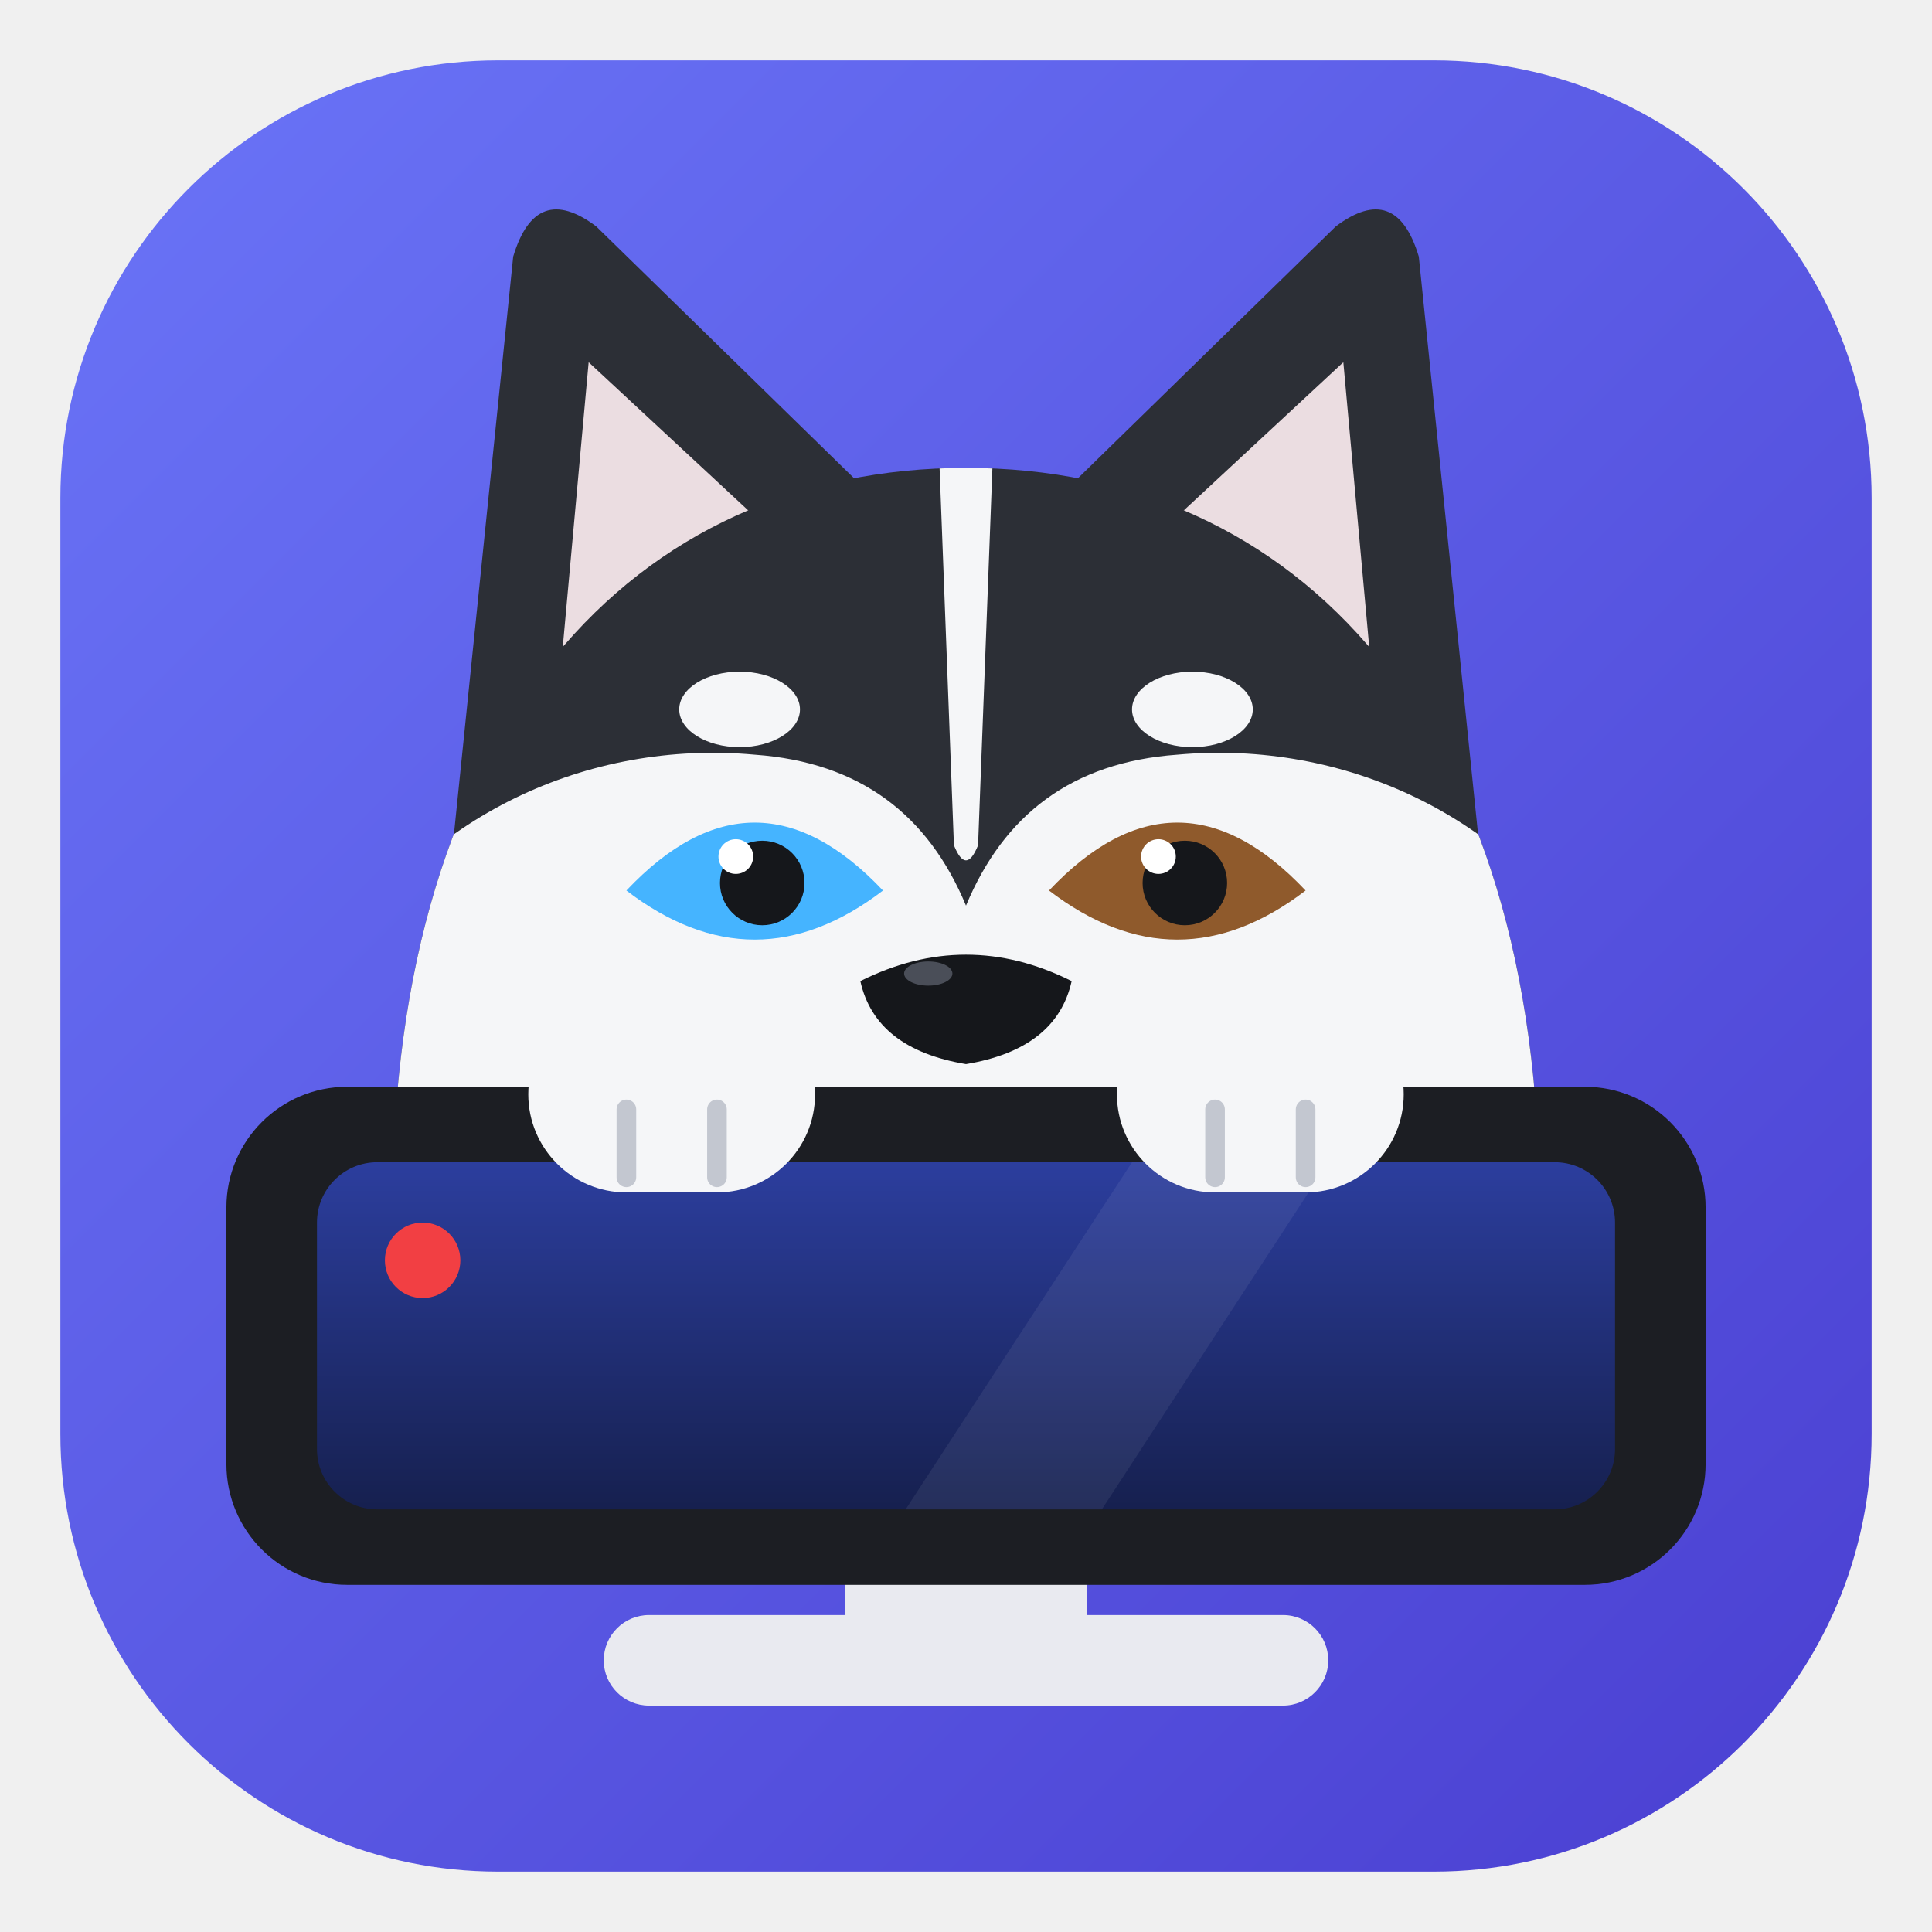
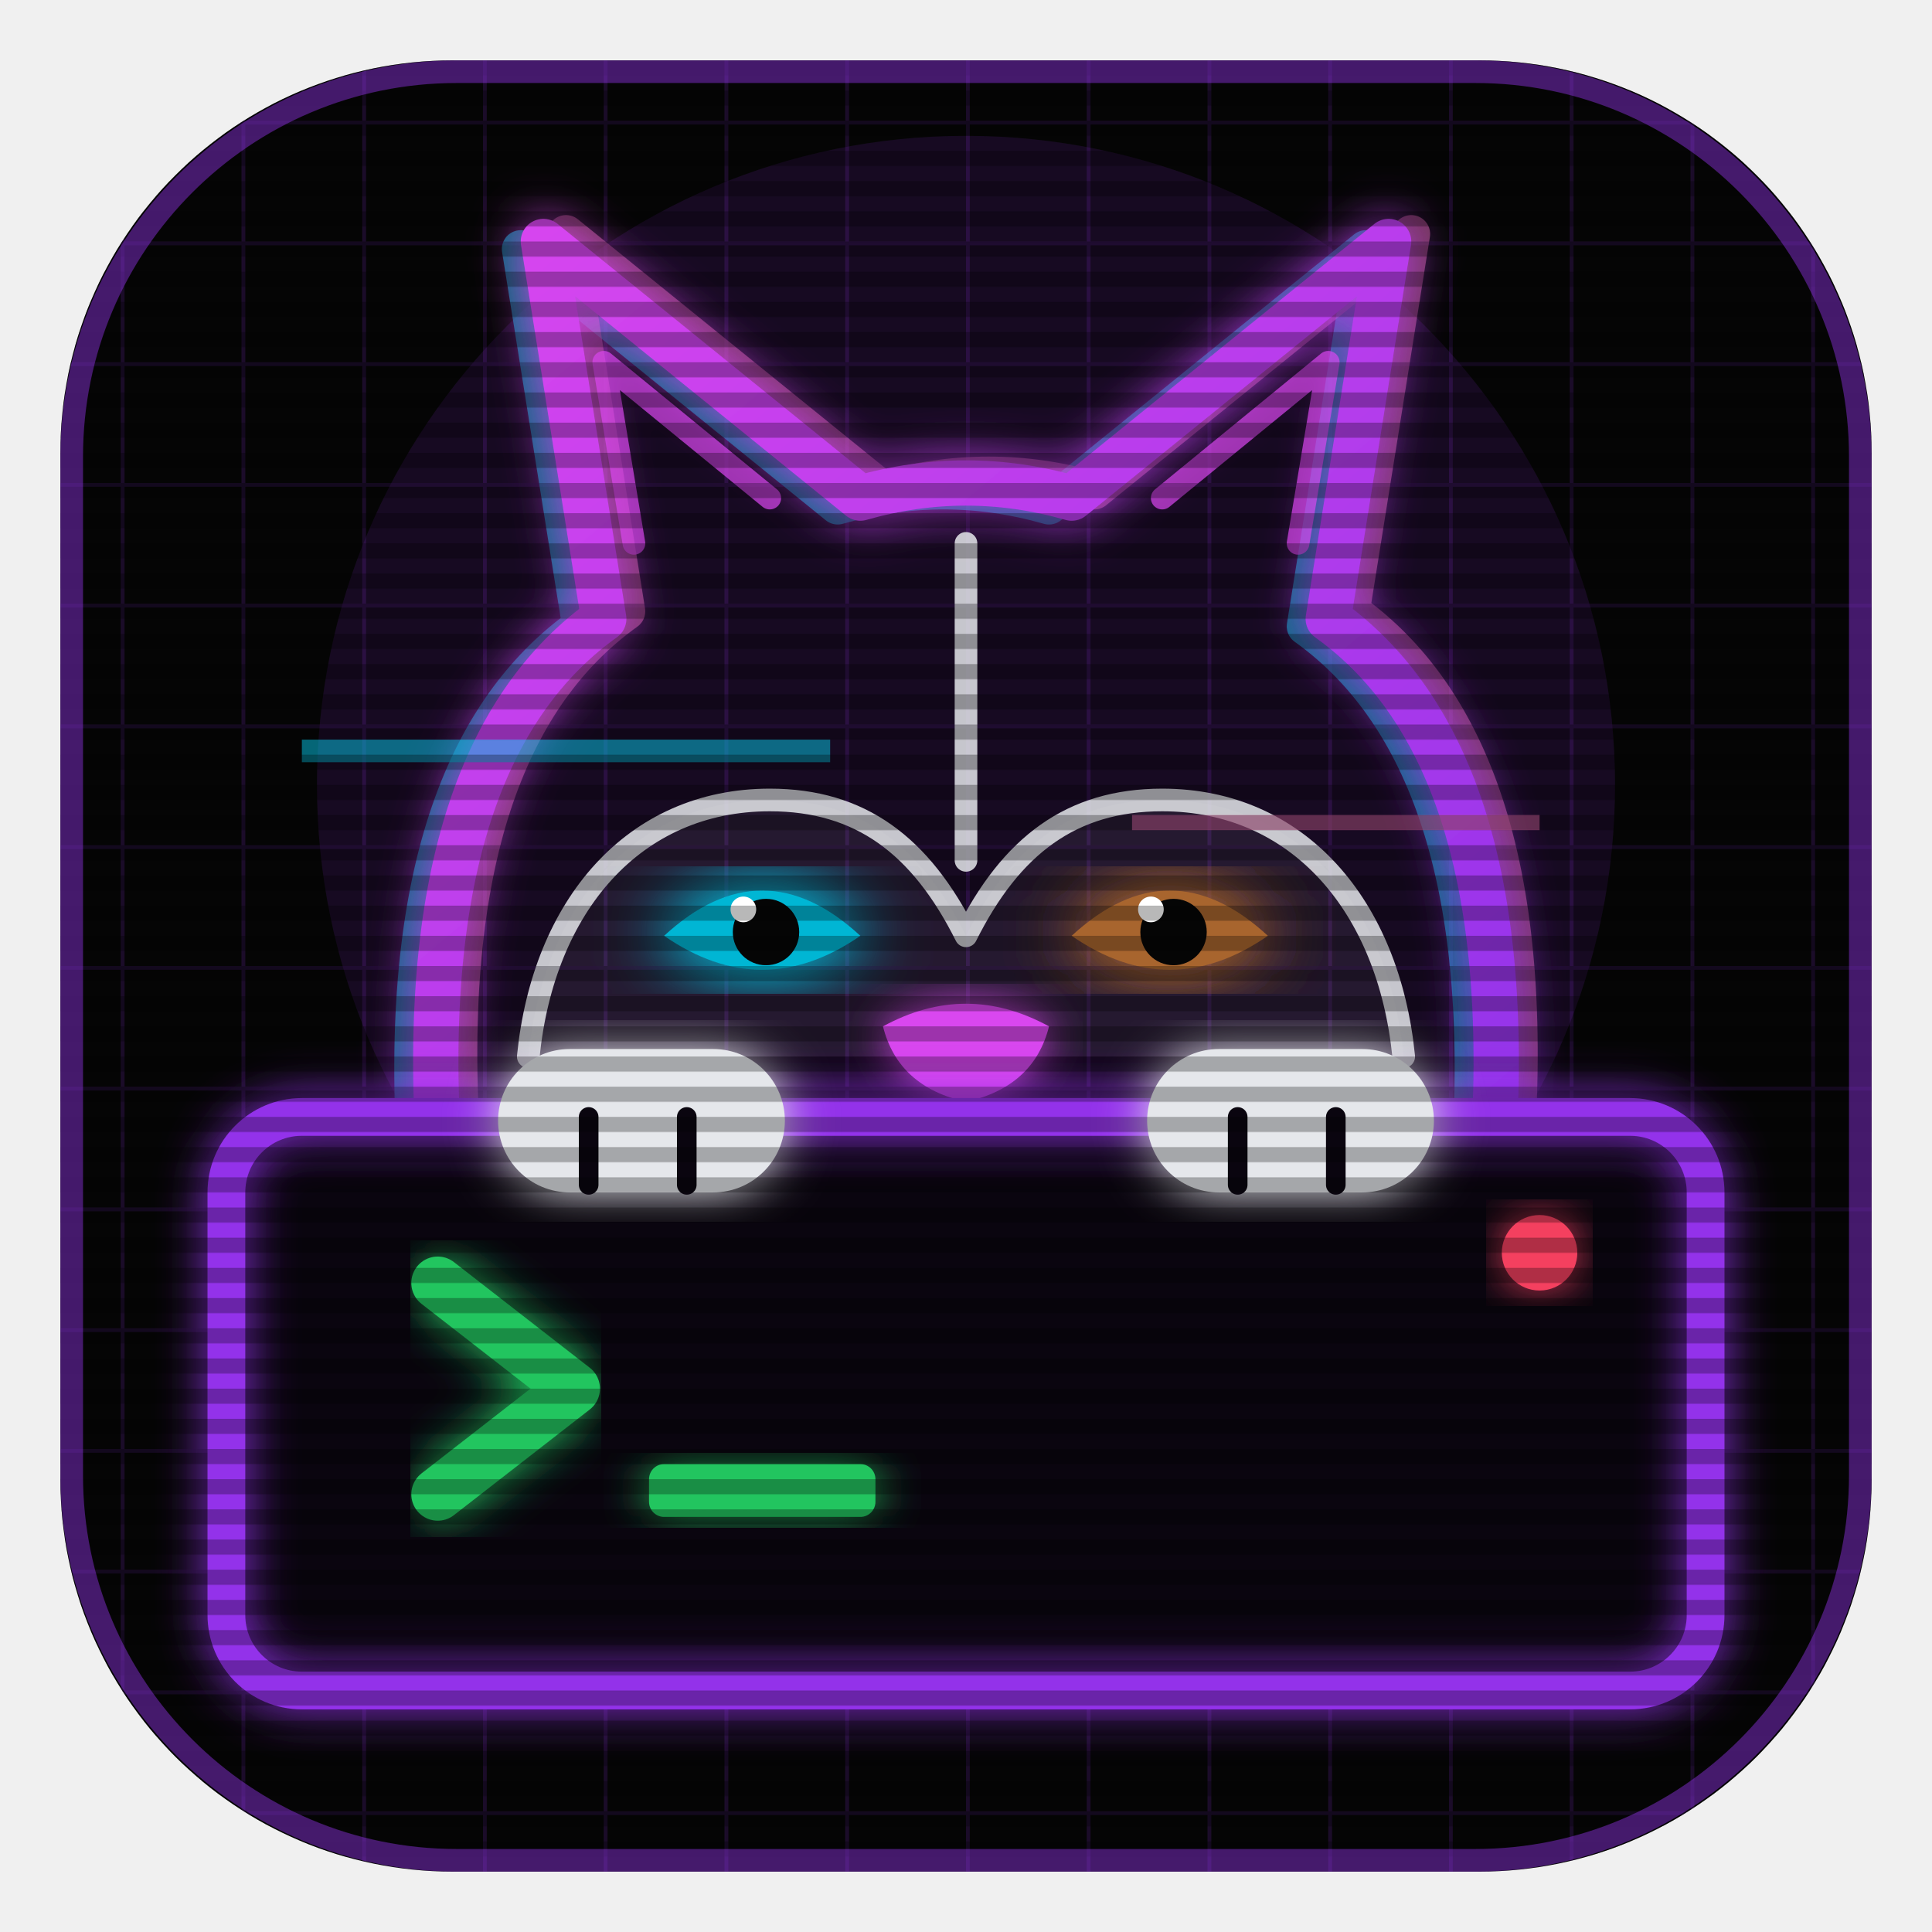
<svg xmlns="http://www.w3.org/2000/svg" viewBox="0 0 256 256" width="256" height="256">
  <defs>
-     <linearGradient id="fundo" x1="0" y1="0" x2="1" y2="1">
-       <stop offset="0" stop-color="#6A74F7" />
-       <stop offset="1" stop-color="#4A3FD1" />
+     <pattern id="grade" width="16" height="16" patternUnits="userSpaceOnUse">
+       <path d="M16 0 H0 V16" fill="none" stroke="#9333ea" stroke-opacity="0.16" stroke-width="1" />
+     </pattern>
+     <pattern id="linhas" width="4" height="4" patternUnits="userSpaceOnUse">
+       <rect width="4" height="2" fill="#000" fill-opacity="0.28" />
+     </pattern>
+     <filter id="neon" x="-20%" y="-20%" width="140%" height="140%">
+       <feGaussianBlur stdDeviation="3.2" result="b" />
+       <feMerge>
+         <feMergeNode in="b" />
+         <feMergeNode in="SourceGraphic" />
+       </feMerge>
+     </filter>
+     <filter id="neonforte" x="-30%" y="-30%" width="160%" height="160%">
+       <feGaussianBlur stdDeviation="5" result="b" />
+       <feMerge>
+         <feMergeNode in="b" />
+         <feMergeNode in="b" />
+         <feMergeNode in="SourceGraphic" />
+       </feMerge>
+     </filter>
+     <linearGradient id="borda" x1="0" y1="0" x2="1" y2="1">
+       <stop offset="0" stop-color="#d946ef" />
+       <stop offset="1" stop-color="#9333ea" />
    </linearGradient>
-     <linearGradient id="tela" x1="0" y1="0" x2="0" y2="1">
-       <stop offset="0" stop-color="#2C3E9E" />
-       <stop offset="1" stop-color="#16204F" />
-     </linearGradient>
-     <clipPath id="cabeca">
-       <path d="M52 160 C52 96 84 62 128 62 C172 62 204 96 204 160 Z" />
+     <clipPath id="fundo">
+       <rect x="8" y="8" width="240" height="240" rx="52" />
    </clipPath>
  </defs>
-   <rect x="8" y="8" width="240" height="240" rx="58" fill="url(#fundo)" />
-   <path d="M60 112 L68 34 Q71 24 79 30 L122 72 Z" fill="#2C2F36" />
-   <path d="M196 112 L188 34 Q185 24 177 30 L134 72 Z" fill="#2C2F36" />
-   <path d="M74 92 L78 48 L106 74 Z" fill="#EBDDE1" />
-   <path d="M182 92 L178 48 L150 74 Z" fill="#EBDDE1" />
-   <g clip-path="url(#cabeca)">
-     <rect x="40" y="56" width="176" height="110" fill="#2C2F36" />
-     <path d="M44 166 V128 C56 108 78 98 100 100 C114 101 123 108 128 120 C133 108 142 101 156 100 C178 98 200 108 212 128 V166 Z" fill="#F5F6F8" />
-     <path d="M124.5 62 H131.5 L129.6 112 Q128 116 126.4 112 Z" fill="#F5F6F8" />
-     <ellipse cx="98" cy="94" rx="8" ry="5" fill="#F5F6F8" />
-     <ellipse cx="158" cy="94" rx="8" ry="5" fill="#F5F6F8" />
+   <g clip-path="url(#fundo)">
+     <rect x="8" y="8" width="240" height="240" fill="#050505" />
+     <rect x="8" y="8" width="240" height="240" fill="url(#grade)" />
+     <circle cx="128" cy="104" r="86" fill="#9333ea" fill-opacity="0.13" />
+     <g fill="none" stroke-linejoin="round" stroke-linecap="round">
+       <path d="M58 150 C56 112 66 92 80 82 L72 32 L114 66 Q128 62 142 66 L184 32 L176 82 C190 92 200 112 198 150" stroke="#06b6d4" stroke-opacity="0.55" stroke-width="5" transform="translate(-3 1)" />
+       <path d="M58 150 C56 112 66 92 80 82 L72 32 L114 66 Q128 62 142 66 L184 32 L176 82 C190 92 200 112 198 150" stroke="#f472b6" stroke-opacity="0.45" stroke-width="5" transform="translate(3 -1)" />
+       <path d="M58 150 C56 112 66 92 80 82 L72 32 L114 66 Q128 62 142 66 L184 32 L176 82 C190 92 200 112 198 150" stroke="url(#borda)" stroke-width="6" filter="url(#neon)" />
+       <path d="M84 72 L80 48 L102 66" stroke="#d946ef" stroke-opacity="0.7" stroke-width="3" />
+       <path d="M172 72 L176 48 L154 66" stroke="#d946ef" stroke-opacity="0.7" stroke-width="3" />
+       <path d="M70 140 C72 120 84 106 102 106 C114 106 122 112 128 124 C134 112 142 106 154 106 C172 106 184 120 186 140 Z" fill="#e5e7eb" fill-opacity="0.07" stroke="none" />
+       <path d="M70 140 C72 120 84 106 102 106 C114 106 122 112 128 124 C134 112 142 106 154 106 C172 106 184 120 186 140" stroke="#e5e7eb" stroke-opacity="0.85" stroke-width="3" />
+       <path d="M128 72 V114" stroke="#e5e7eb" stroke-opacity="0.85" stroke-width="3" />
+     </g>
+     <g filter="url(#neonforte)">
+       <path d="M88 124 Q101 112 114 124 Q101 133 88 124 Z" fill="#06b6d4" />
+       <path d="M142 124 Q155 112 168 124 Q155 133 142 124 Z" fill="#a8652e" />
+     </g>
+     <circle cx="101.5" cy="123.5" r="4.4" fill="#050505" />
+     <circle cx="155.5" cy="123.5" r="4.4" fill="#050505" />
+     <circle cx="98.5" cy="120.5" r="1.7" fill="#ffffff" />
+     <circle cx="152.5" cy="120.5" r="1.7" fill="#ffffff" />
+     <path d="M117 136 Q128 130 139 136 Q137 144 128 146 Q119 144 117 136 Z" fill="#d946ef" filter="url(#neon)" />
+     <rect x="30" y="148" width="196" height="76" rx="10" fill="#0a050f" />
+     <rect x="30" y="148" width="196" height="76" rx="10" fill="none" stroke="#9333ea" stroke-width="5" filter="url(#neon)" />
+     <g filter="url(#neon)" stroke="#22c55e" stroke-width="7" stroke-linecap="round" stroke-linejoin="round" fill="none">
+       <path d="M58 170 L76 184 L58 198" />
+     </g>
+     <rect x="86" y="194" width="30" height="7" rx="2" fill="#22c55e" filter="url(#neon)" />
+     <circle cx="204" cy="166" r="5" fill="#f43f5e" filter="url(#neon)" />
+     <g fill="#e5e7eb" filter="url(#neon)">
+       <rect x="66" y="139" width="38" height="19" rx="9.5" />
+       <rect x="152" y="139" width="38" height="19" rx="9.5" />
+     </g>
+     <path d="M78 148 V157 M91 148 V157 M164 148 V157 M177 148 V157" stroke="#0a050f" stroke-width="2.6" stroke-linecap="round" />
+     <rect x="40" y="98" width="70" height="3" fill="#06b6d4" fill-opacity="0.55" />
+     <rect x="150" y="108" width="54" height="2" fill="#f472b6" fill-opacity="0.5" />
+     <rect x="8" y="8" width="240" height="240" fill="url(#linhas)" />
  </g>
-   <path d="M83 118 Q100 100 117 118 Q100 131 83 118 Z" fill="#45B4FF" />
-   <path d="M139 118 Q156 100 173 118 Q156 131 139 118 Z" fill="#8F5A2C" />
-   <circle cx="101" cy="117" r="5.6" fill="#15171B" />
-   <circle cx="157" cy="117" r="5.6" fill="#15171B" />
-   <circle cx="97.5" cy="113.5" r="2.3" fill="#FFFFFF" />
-   <circle cx="153.5" cy="113.5" r="2.3" fill="#FFFFFF" />
-   <path d="M114 130 Q128 123 142 130 Q140 139 128 141 Q116 139 114 130 Z" fill="#15171B" />
-   <ellipse cx="123" cy="129" rx="3.2" ry="1.6" fill="#4A4E58" />
-   <rect x="112" y="204" width="32" height="14" fill="#E9EAF0" />
-   <rect x="80" y="214" width="96" height="12" rx="6" fill="#E9EAF0" />
-   <rect x="30" y="144" width="196" height="66" rx="16" fill="#1C1E23" />
-   <rect x="42" y="154" width="172" height="46" rx="8" fill="url(#tela)" />
-   <path d="M150 154 H176 L146 200 H120 Z" fill="#FFFFFF" opacity="0.07" />
-   <circle cx="56" cy="167" r="5" fill="#F23F43" />
-   <rect x="70" y="132" width="38" height="26" rx="13" fill="#F5F6F8" />
-   <rect x="148" y="132" width="38" height="26" rx="13" fill="#F5F6F8" />
-   <path d="M83 147 V156 M95 147 V156 M161 147 V156 M173 147 V156" stroke="#C3C7D0" stroke-width="2.6" stroke-linecap="round" />
+   <rect x="9.5" y="9.5" width="237" height="237" rx="51" fill="none" stroke="#9333ea" stroke-opacity="0.45" stroke-width="3" />
</svg>
